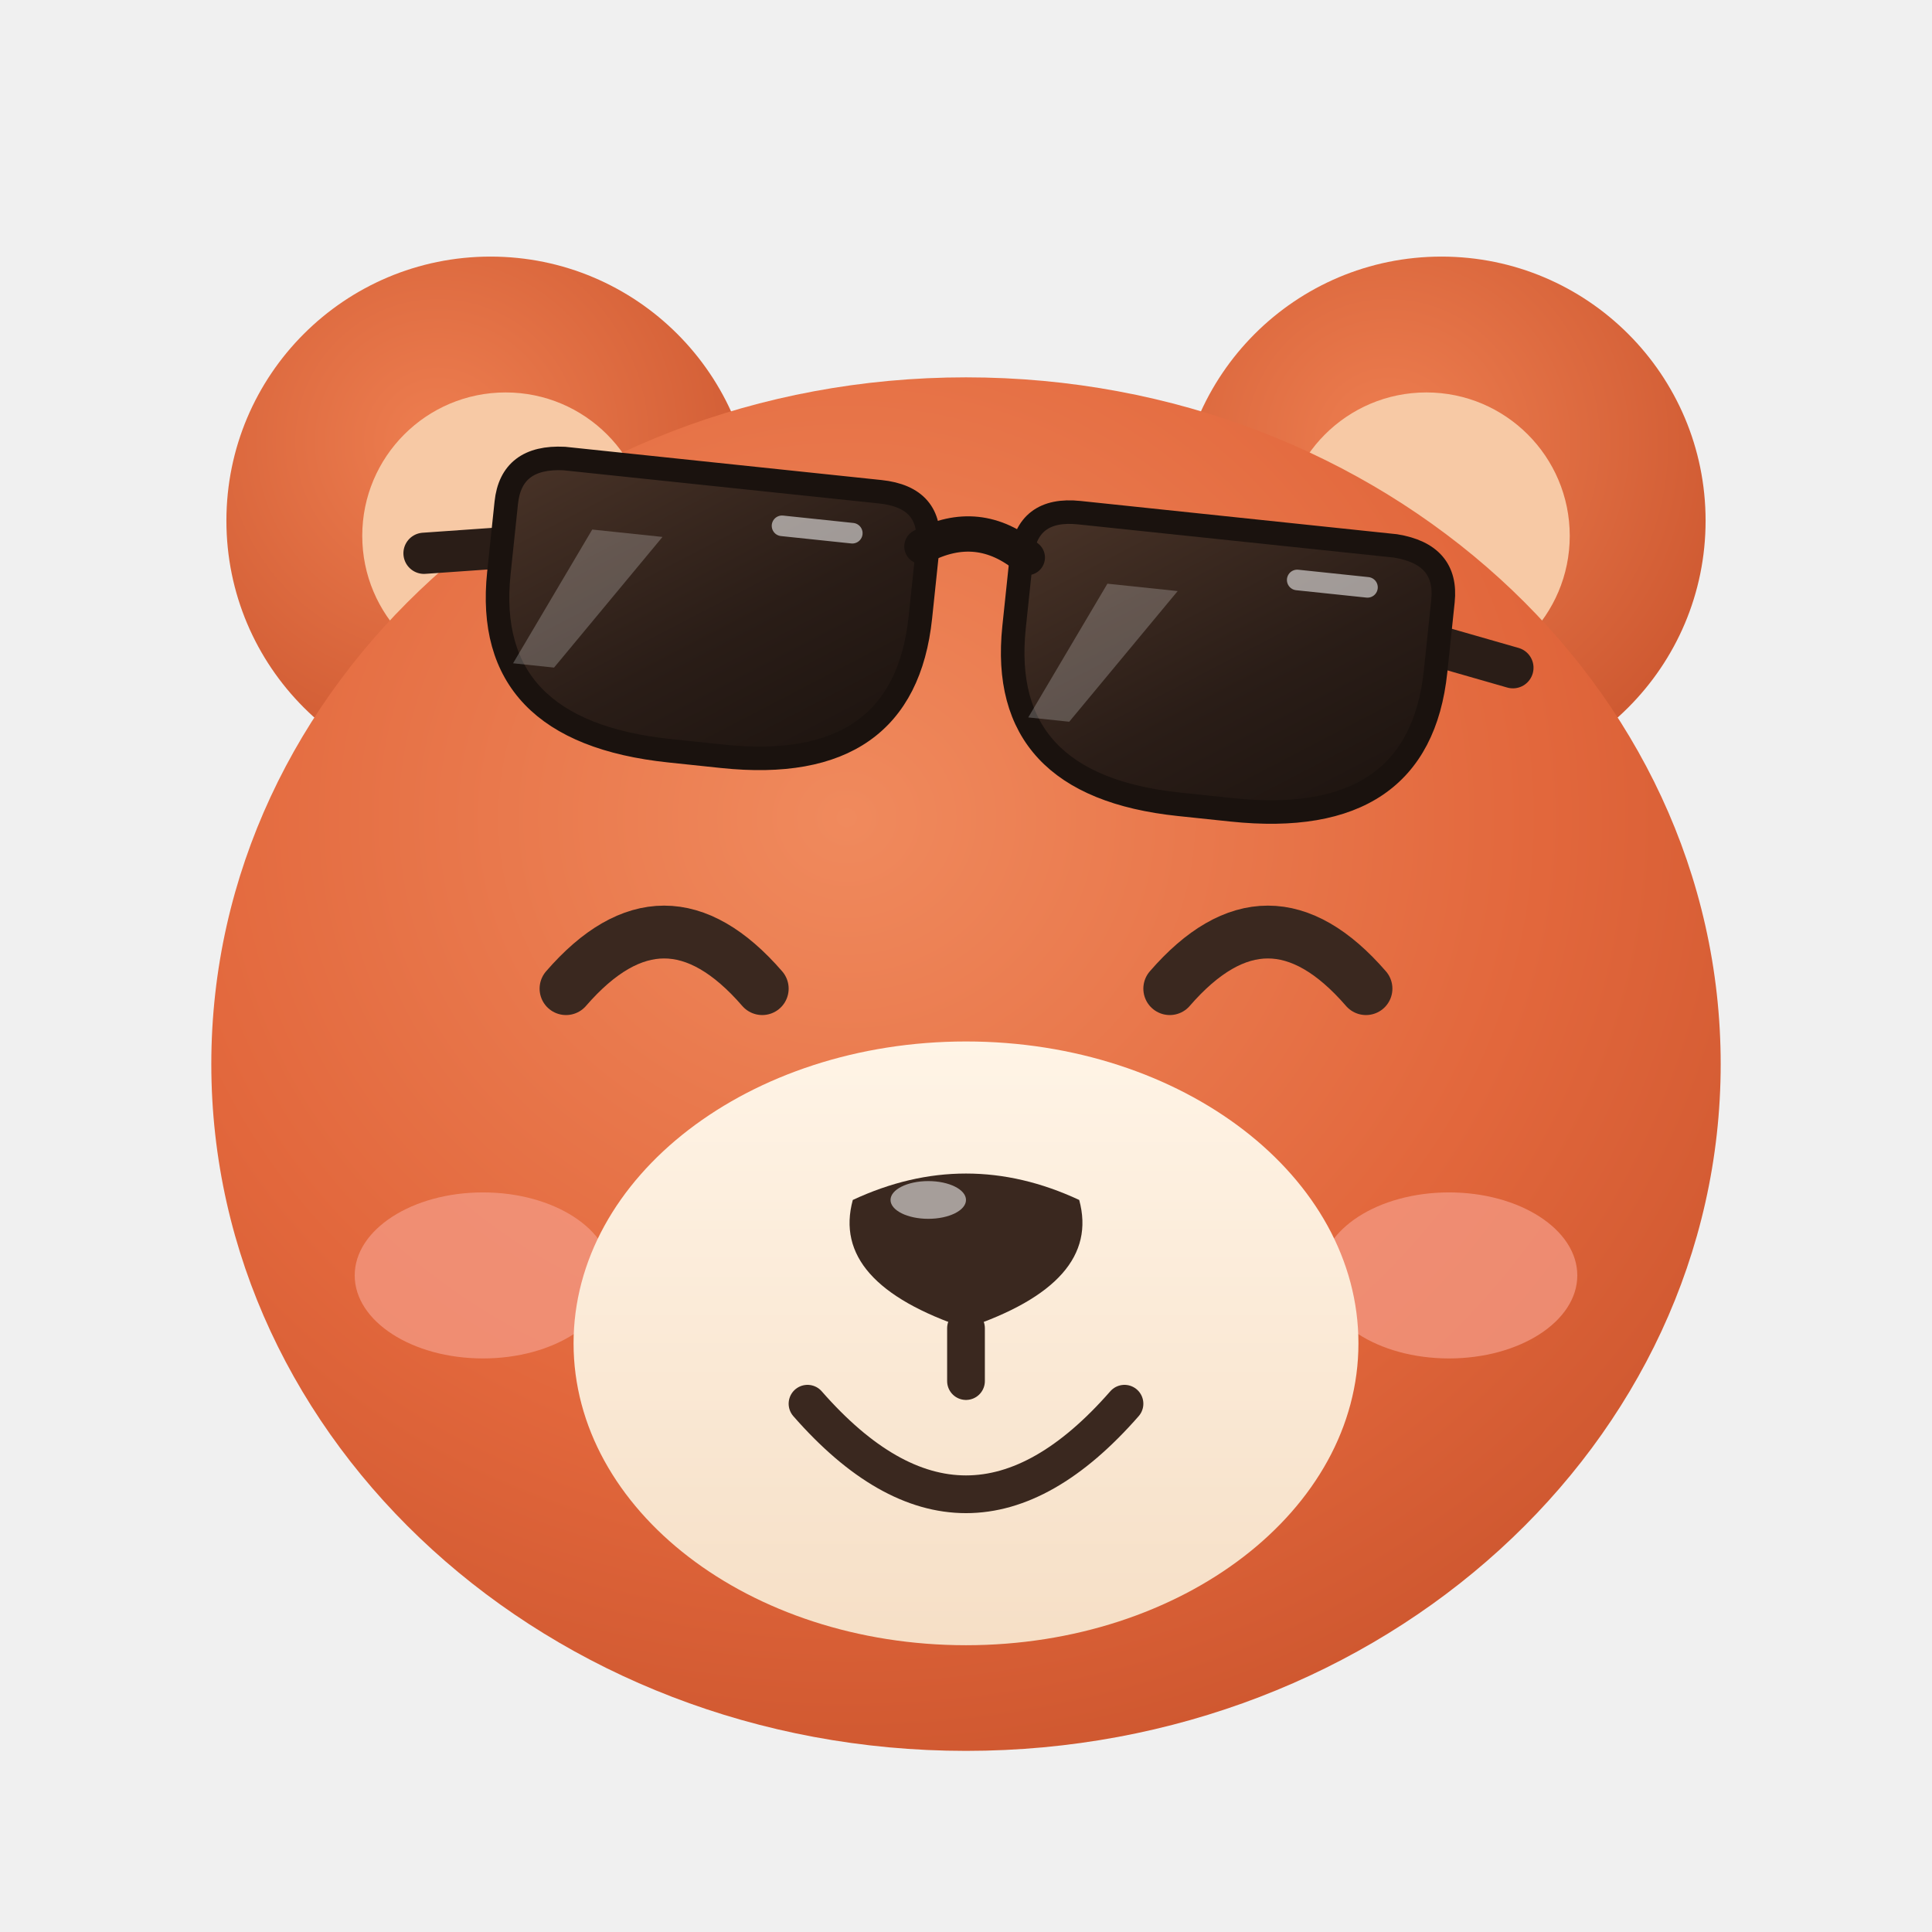
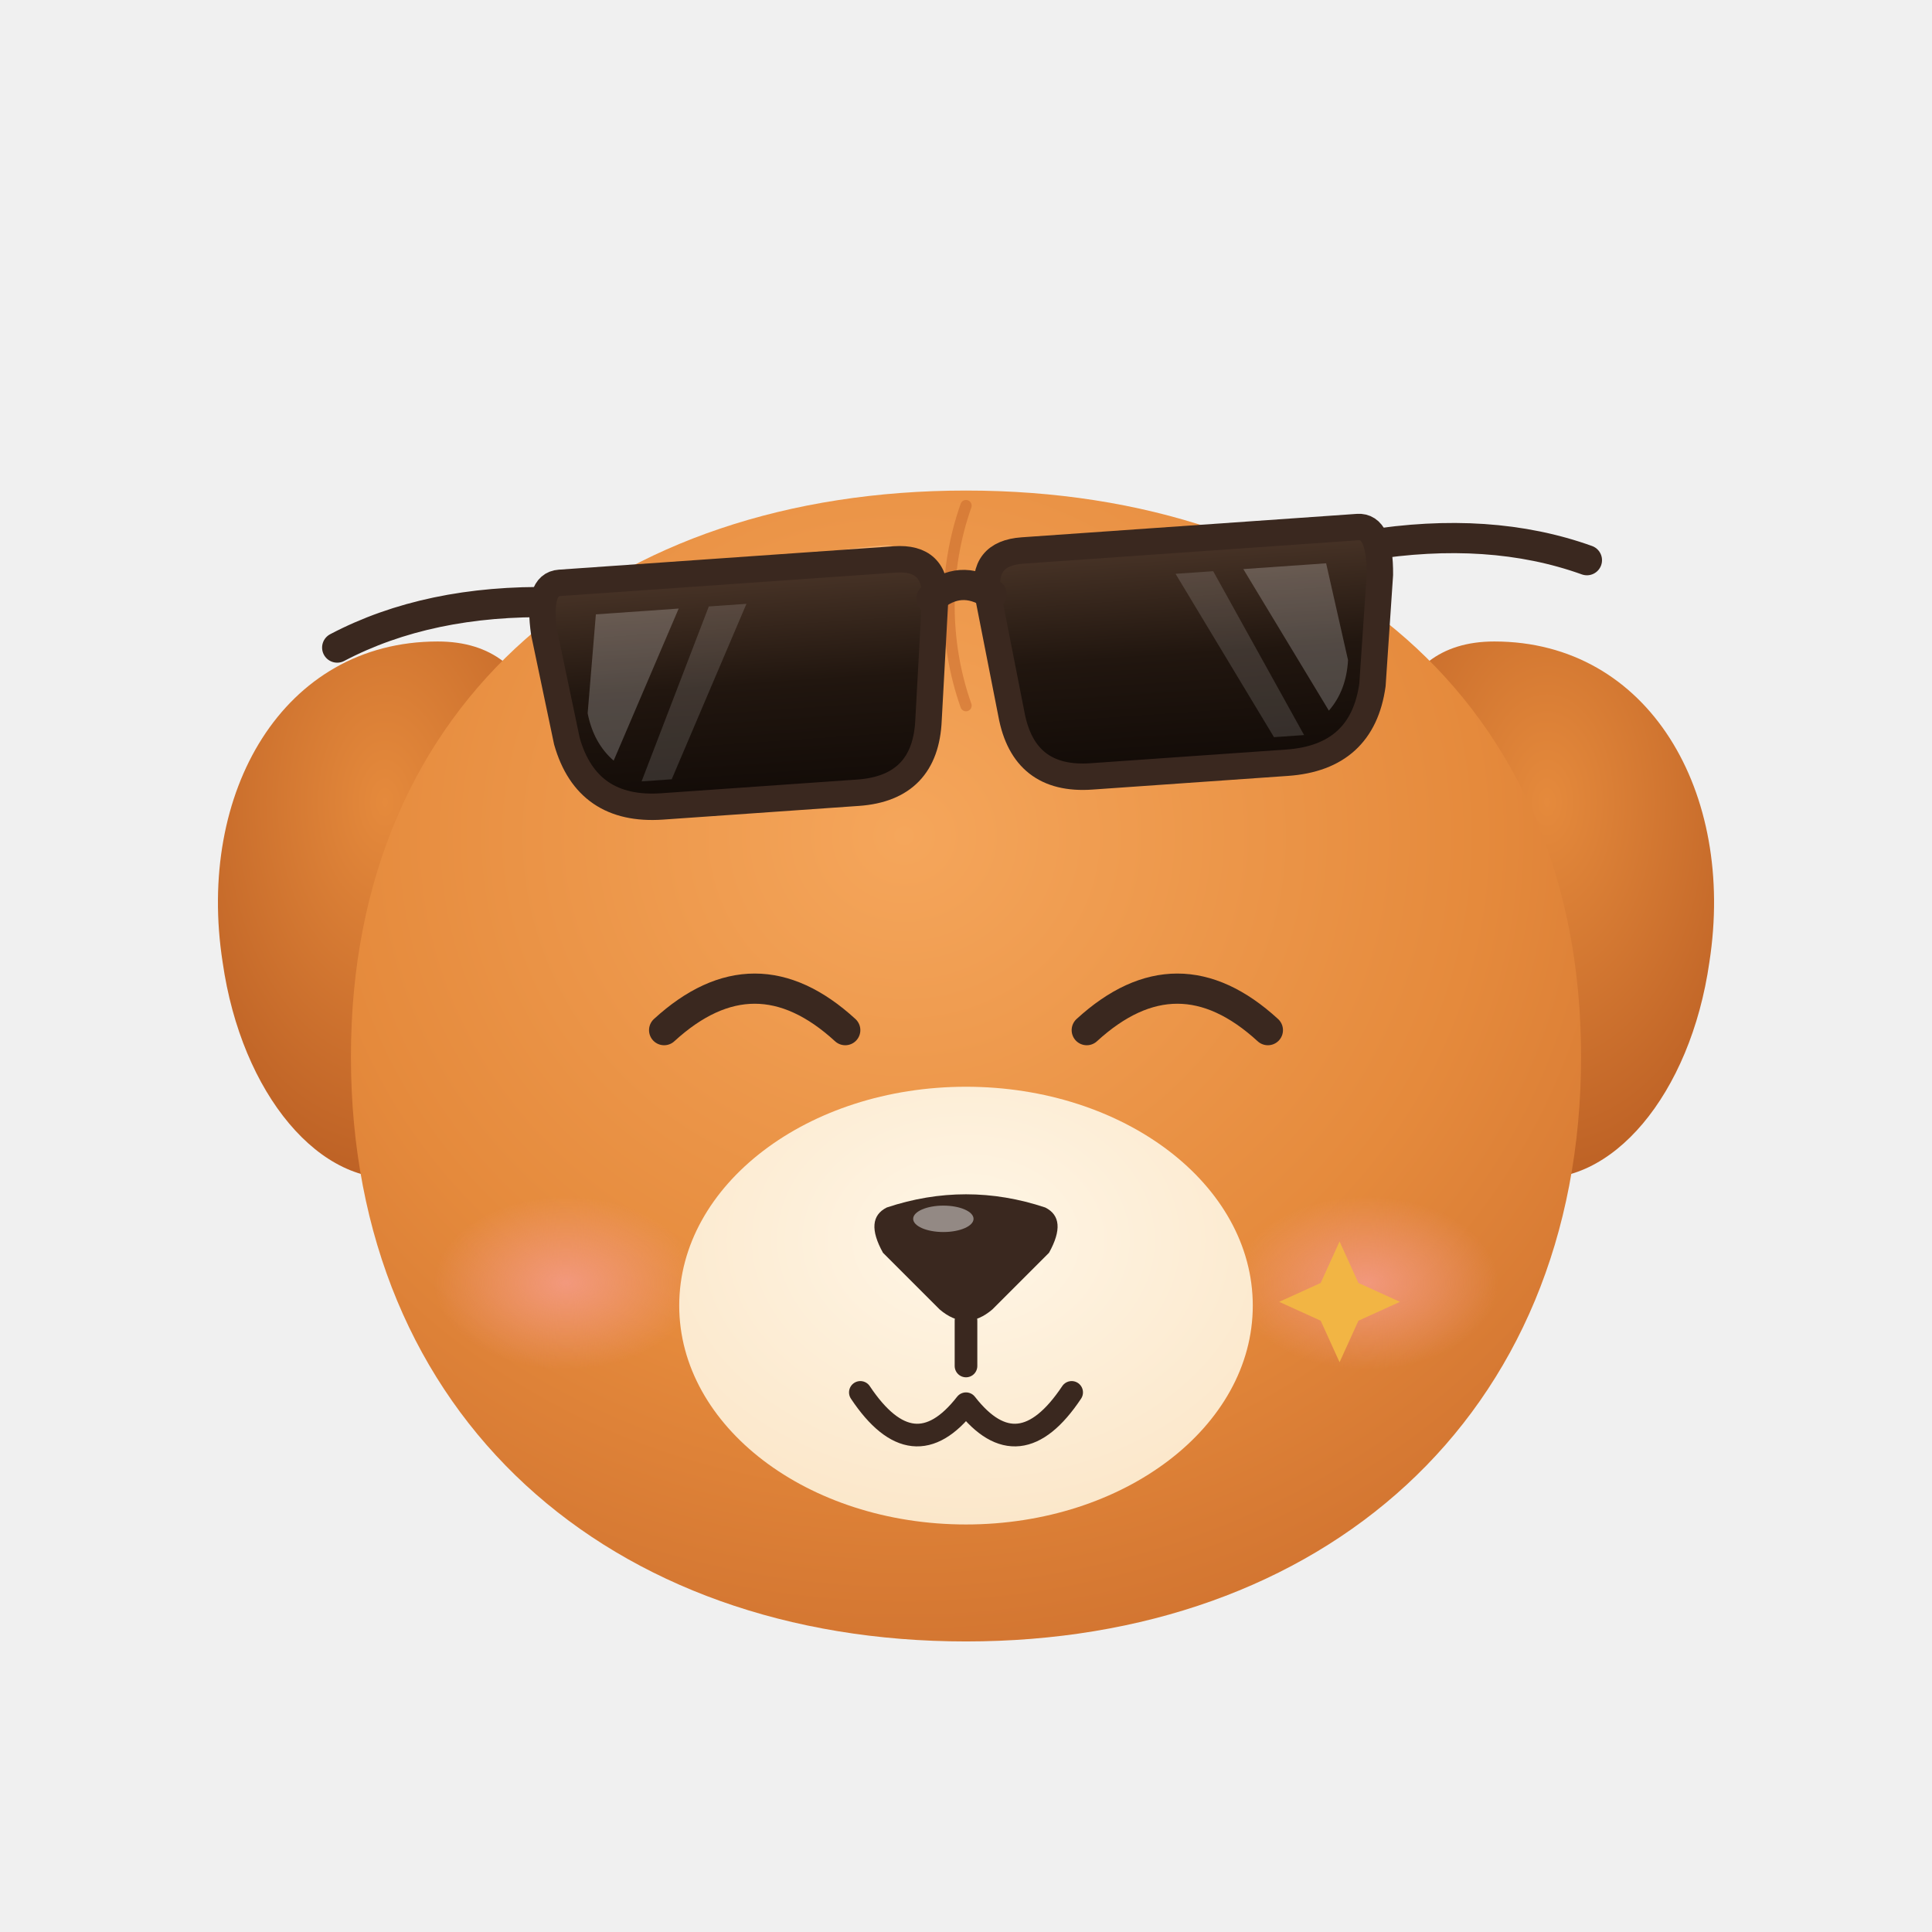
- <svg xmlns="http://www.w3.org/2000/svg" viewBox="0 0 512 512">
+ <svg xmlns="http://www.w3.org/2000/svg" viewBox="0 0 1024 1024">
  <defs>
-     <radialGradient id="fur" cx=".42" cy=".32" r=".78">
-       <stop offset="0" stop-color="#F08A5D" />
-       <stop offset=".6" stop-color="#E2673C" />
-       <stop offset="1" stop-color="#C9532C" />
+     <radialGradient id="fur" cx=".45" cy=".3" r=".85">
+       <stop offset="0" stop-color="#F5A65B" />
+       <stop offset=".55" stop-color="#E58A3C" />
+       <stop offset="1" stop-color="#C96A2B" />
    </radialGradient>
-     <radialGradient id="ear" cx=".4" cy=".35" r=".8">
-       <stop offset="0" stop-color="#EE7E50" />
-       <stop offset="1" stop-color="#C9532C" />
+     <radialGradient id="ear" cx=".5" cy=".3" r=".8">
+       <stop offset="0" stop-color="#E58A3C" />
+       <stop offset="1" stop-color="#B85C22" />
    </radialGradient>
-     <linearGradient id="lens" x1="0" y1="0" x2="1" y2="1">
-       <stop offset="0" stop-color="#4A3428" />
-       <stop offset=".55" stop-color="#2A1D17" />
-       <stop offset="1" stop-color="#1A120E" />
+     <radialGradient id="cream" cx=".5" cy=".35" r=".7">
+       <stop offset="0" stop-color="#FFF6E6" />
+       <stop offset="1" stop-color="#FBE6C8" />
+     </radialGradient>
+     <linearGradient id="lens" x1="0" y1="0" x2="0" y2="1">
+       <stop offset="0" stop-color="#4A3528" />
+       <stop offset=".5" stop-color="#21160F" />
+       <stop offset="1" stop-color="#120B07" />
    </linearGradient>
-     <linearGradient id="muz" x1="0" y1="0" x2="0" y2="1">
-       <stop offset="0" stop-color="#FFF4E6" />
-       <stop offset="1" stop-color="#F6DFC6" />
+     <linearGradient id="hny" x1="0" y1="0" x2="0" y2="1">
+       <stop offset="0" stop-color="#FFD27A" />
+       <stop offset="1" stop-color="#E39A2A" />
    </linearGradient>
+     <radialGradient id="blush" cx=".5" cy=".5" r=".5">
+       <stop offset="0" stop-color="#F49A84" stop-opacity=".9" />
+       <stop offset="1" stop-color="#F49A84" stop-opacity="0" />
+     </radialGradient>
  </defs>
-   <circle cx="130" cy="138" r="70" fill="url(#ear)" />
-   <circle cx="382" cy="138" r="70" fill="url(#ear)" />
-   <circle cx="134" cy="142" r="38" fill="#F7C9A5" />
-   <circle cx="378" cy="142" r="38" fill="#F7C9A5" />
-   <ellipse cx="256" cy="282" rx="200" ry="182" fill="url(#fur)" />
-   <ellipse cx="128" cy="338" rx="34" ry="22" fill="#F49A84" opacity=".75" />
-   <ellipse cx="384" cy="338" rx="34" ry="22" fill="#F49A84" opacity=".75" />
-   <ellipse cx="256" cy="356" rx="104" ry="80" fill="url(#muz)" />
-   <path d="M226 318 Q256 304 286 318 Q292 340 256 352 Q220 340 226 318 Z" fill="#3A281F" />
-   <ellipse cx="246" cy="318" rx="10" ry="5" fill="#fff" opacity=".55" />
-   <path d="M256 352 V366 M214 372 Q256 420 298 372" fill="none" stroke="#3A281F" stroke-width="10" stroke-linecap="round" stroke-linejoin="round" />
-   <path d="M150 262 Q176 232 202 262" fill="none" stroke="#3A281F" stroke-width="14" stroke-linecap="round" />
-   <path d="M310 262 Q336 232 362 262" fill="none" stroke="#3A281F" stroke-width="14" stroke-linecap="round" />
-   <g transform="translate(256 168) scale(.78) rotate(6) translate(-256 -250)">
-     <path d="M70 242 L104 236 M442 242 L408 236" stroke="#2A1D17" stroke-width="14" stroke-linecap="round" />
-     <path d="M96 222 Q96 206 114 205 H222 Q240 205 240 222 V246 Q240 300 178 300 H160 Q96 300 96 246 Z" fill="url(#lens)" stroke="#1A120E" stroke-width="8" />
-     <path d="M416 222 Q416 206 398 205 H290 Q272 205 272 222 V246 Q272 300 334 300 H352 Q416 300 416 246 Z" fill="url(#lens)" stroke="#1A120E" stroke-width="8" />
-     <path d="M238 222 Q256 210 274 222" fill="none" stroke="#1A120E" stroke-width="12" stroke-linecap="round" />
-     <path d="M126 228 L150 228 L118 276 L104 276 Z" fill="#fff" opacity=".22" />
-     <path d="M302 228 L326 228 L294 276 L280 276 Z" fill="#fff" opacity=".22" />
-     <path d="M190 220 H214" stroke="#fff" stroke-width="7" stroke-linecap="round" opacity=".55" />
-     <path d="M366 220 H390" stroke="#fff" stroke-width="7" stroke-linecap="round" opacity=".55" />
+   <g transform="translate(0 40) scale(1)">
+     <path d="M232 300C150 300 104 380 118 470C128 540 170 590 214 584C262 578 280 500 290 430C298 360 290 300 232 300Z" fill="url(#ear)" />
+     <path d="M792 300C874 300 920 380 906 470C896 540 854 590 810 584C762 578 744 500 734 430C726 360 734 300 792 300Z" fill="url(#ear)" />
+     <path d="M512 220C700 220 838 330 838 520C838 712 700 830 512 830C324 830 186 712 186 520C186 330 324 220 512 220Z" fill="url(#fur)" />
+     <path d="M512 228C500 262 500 300 512 334" fill="none" stroke="#C96A2B" stroke-width="6" stroke-linecap="round" opacity=".55" />
+     <path d="M300 330C340 286 410 262 470 258" fill="none" stroke="#FFC48A" stroke-width="18" stroke-linecap="round" opacity=".55" />
+     <ellipse cx="300" cy="640" rx="70" ry="46" fill="url(#blush)" />
+     <ellipse cx="724" cy="640" rx="70" ry="46" fill="url(#blush)" />
+     <ellipse cx="512" cy="652" rx="152" ry="116" fill="url(#cream)" />
+     <path d="M470 600Q512 586 554 600Q566 606 556 624L526 654Q512 666 498 654L468 624Q458 606 470 600Z" fill="#3A281F" />
+     <ellipse cx="500" cy="606" rx="16" ry="7" fill="#fff" opacity=".45" />
+     <path d="M512 660V684M456 698Q484 740 512 704Q540 740 568 698" fill="none" stroke="#3A281F" stroke-width="12" stroke-linecap="round" stroke-linejoin="round" />
+     <path d="M352 506Q400 462 448 506M576 506Q624 462 672 506" fill="none" stroke="#3A281F" stroke-width="16" stroke-linecap="round" />
+     <g transform="translate(0 -6)">
+       <g transform="rotate(-4 512 316)">
+         <path d="M180 286Q230 264 296 270" fill="none" stroke="#3A281F" stroke-width="16" stroke-linecap="round" />
+         <path d="M844 286Q794 264 728 270" fill="none" stroke="#3A281F" stroke-width="16" stroke-linecap="round" />
+         <g>
+           <path d="M300 260H478Q500 260 498 282L490 346Q486 382 450 382H346Q306 382 298 344L290 286Q288 260 300 260Z" fill="url(#lens)" stroke="#3A281F" stroke-width="14" stroke-linejoin="round" />
+           <path d="M318 278L362 278L322 356Q312 346 310 330Z" fill="#fff" opacity=".22" />
+           <path d="M378 278L398 278L352 368L336 368Z" fill="#fff" opacity=".14" />
+         </g>
+         <g transform="translate(1024 0) scale(-1 1)">
+           <path d="M300 260H478Q500 260 498 282L490 346Q486 382 450 382H346Q306 382 298 344L290 286Q288 260 300 260Z" fill="url(#lens)" stroke="#3A281F" stroke-width="14" stroke-linejoin="round" />
+           <path d="M318 278L362 278L322 356Q312 346 310 330Z" fill="#fff" opacity=".22" />
+           <path d="M378 278L398 278L352 368L336 368Z" fill="#fff" opacity=".14" />
+         </g>
+         <path d="M496 282Q512 270 528 282" fill="none" stroke="#3A281F" stroke-width="16" stroke-linecap="round" />
+       </g>
+     </g>
+     <path d="M700 640l10-22 10 22 22 10-22 10-10 22-10-22-22-10z" fill="#F2B544" />
  </g>
</svg>
